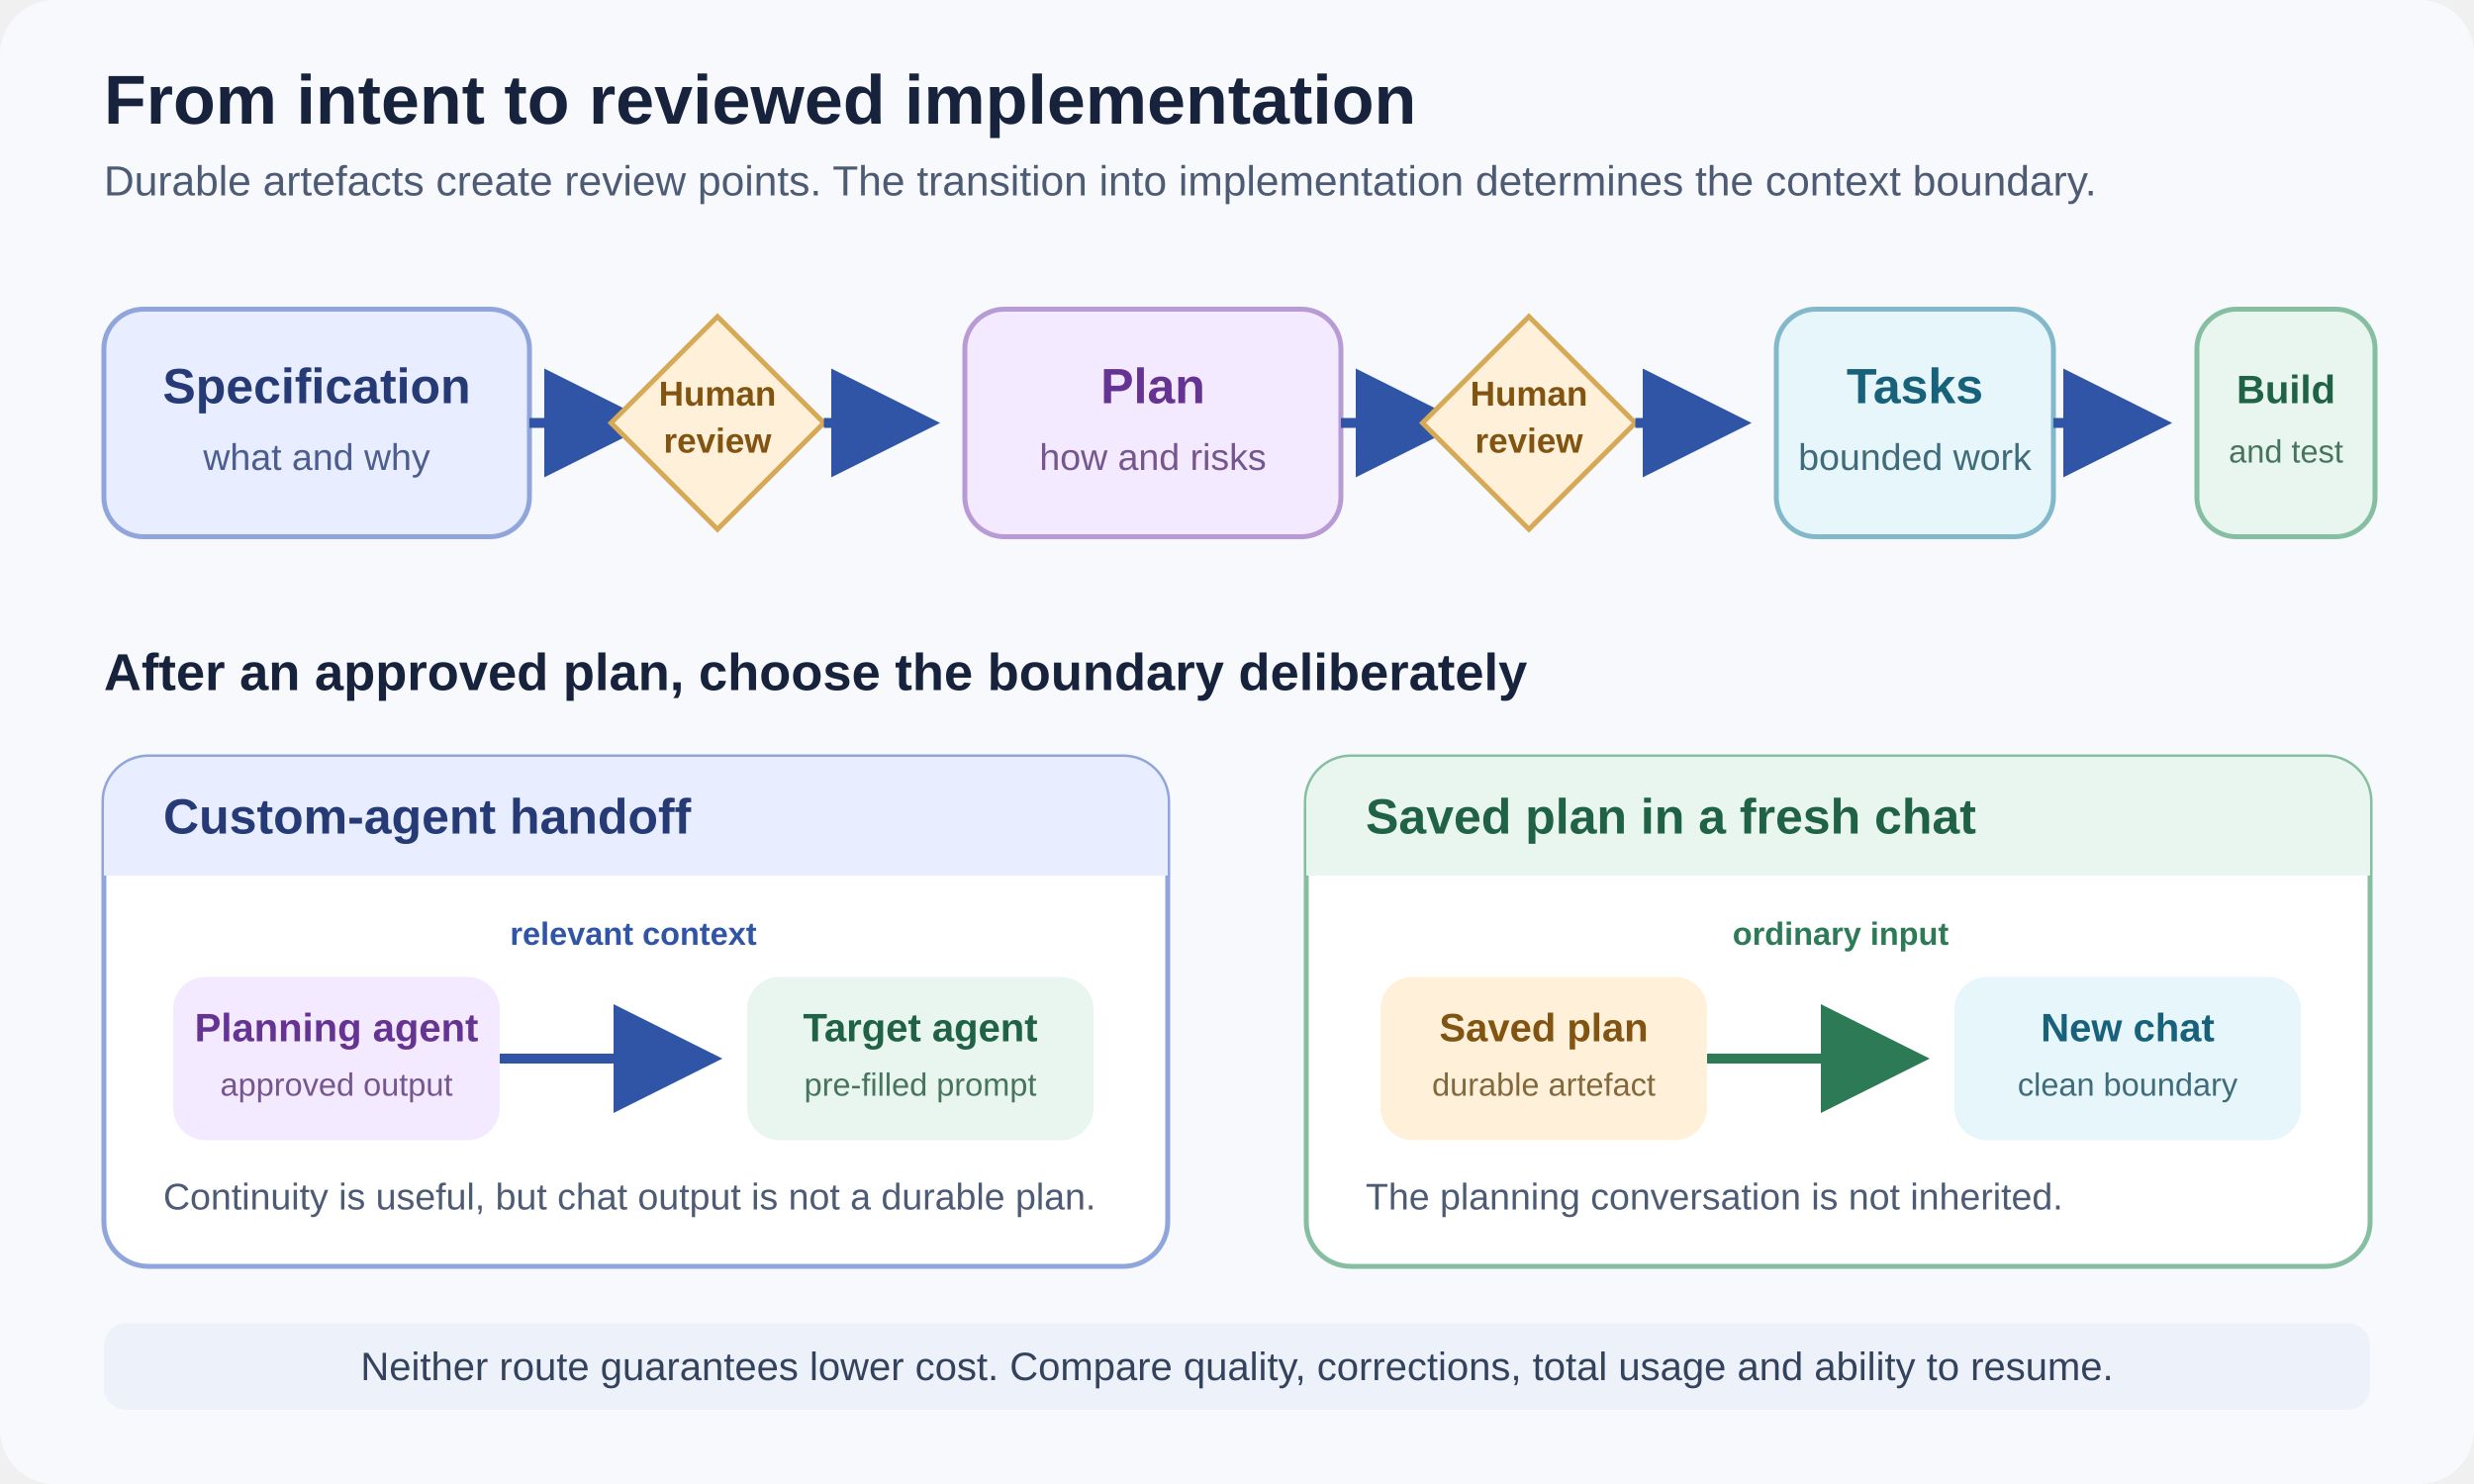
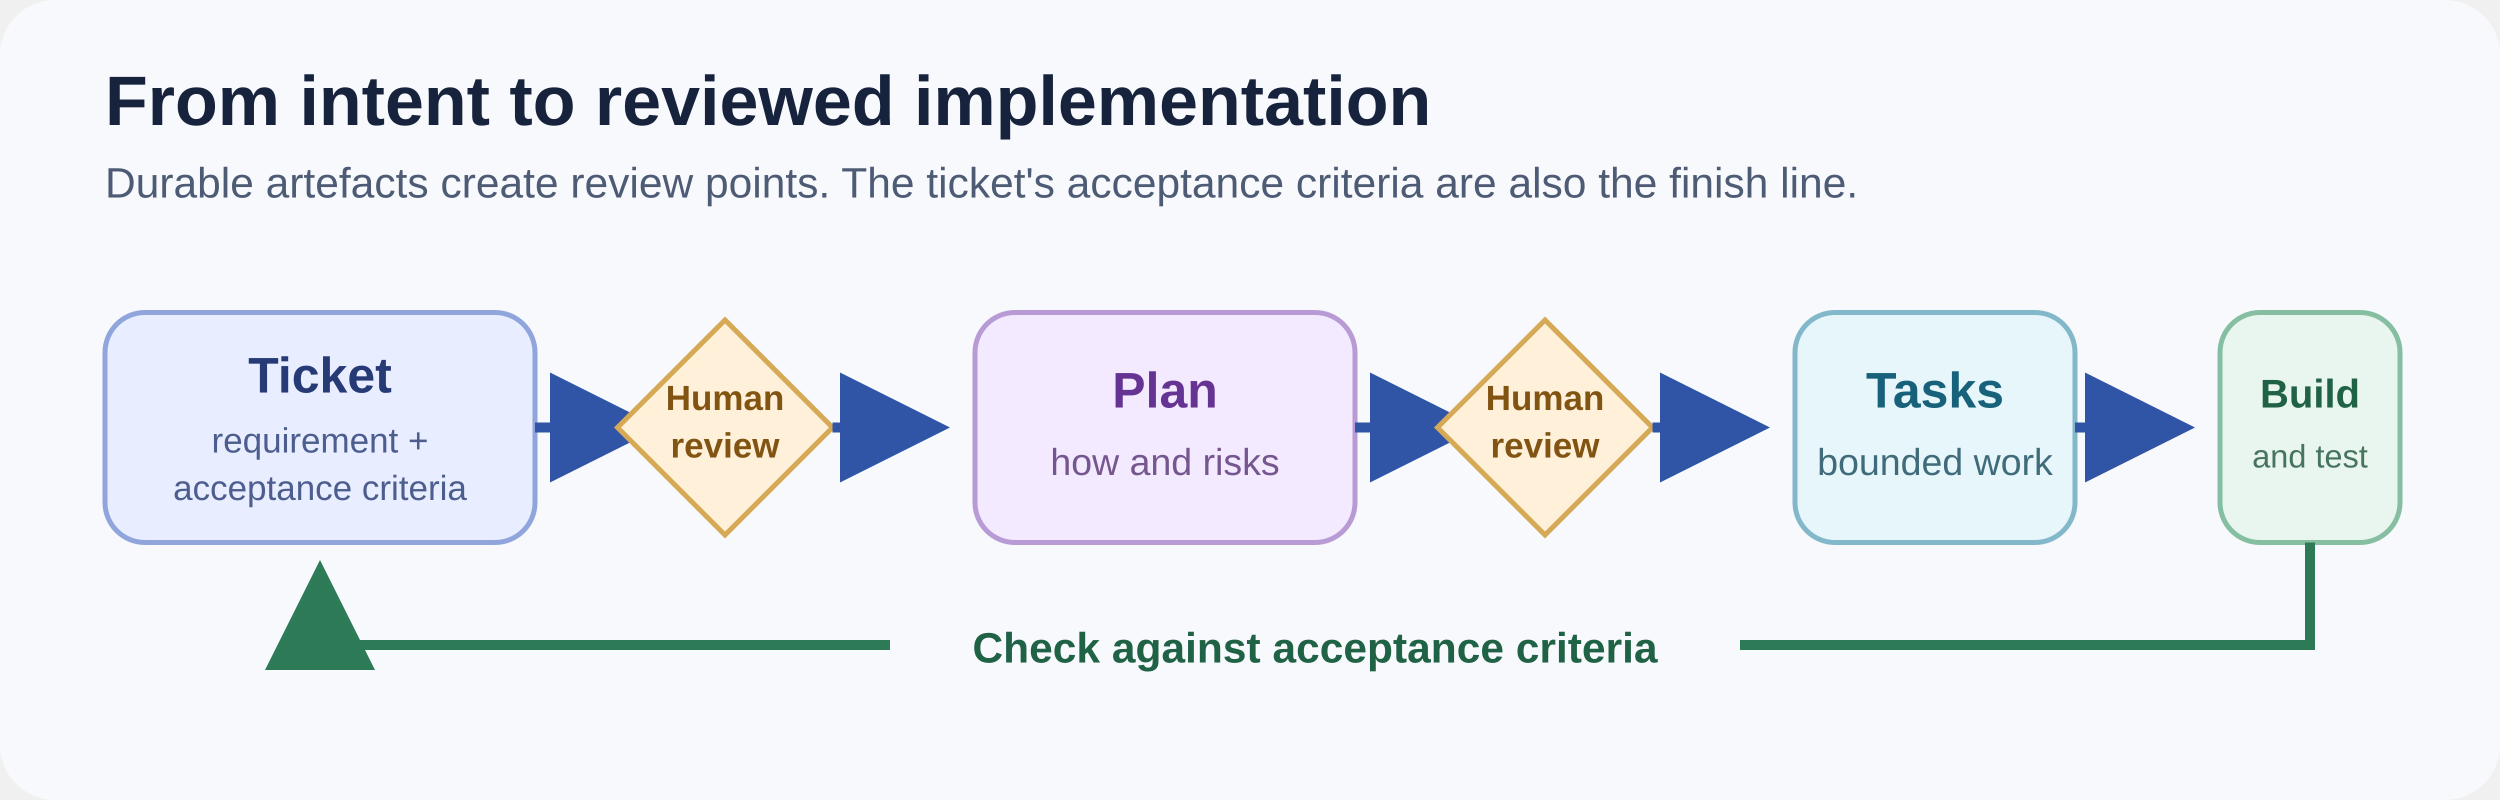
- <svg xmlns="http://www.w3.org/2000/svg" width="1000" height="600" viewBox="0 0 1000 600" role="img" aria-labelledby="title desc">
+ <svg xmlns="http://www.w3.org/2000/svg" width="1000" height="320" viewBox="0 0 1000 320" role="img" aria-labelledby="title desc">
  <defs>
    <marker id="arrow" markerWidth="11" markerHeight="11" refX="9" refY="5.5" orient="auto">
      <path d="M0,0 L11,5.5 L0,11 z" fill="#3155a6" />
    </marker>
    <marker id="greenArrow" markerWidth="11" markerHeight="11" refX="9" refY="5.5" orient="auto">
      <path d="M0,0 L11,5.5 L0,11 z" fill="#2d7a57" />
    </marker>
  </defs>
-   <rect width="1000" height="600" rx="22" fill="#f7f9fc" />
+   <rect width="1000" height="320" rx="22" fill="#f7f9fc" />
  <text x="42" y="50" font-family="Segoe UI, Arial, sans-serif" font-size="28" font-weight="700" fill="#17233c">From intent to reviewed implementation</text>
-   <text x="42" y="79" font-family="Segoe UI, Arial, sans-serif" font-size="17" fill="#4d5b75">Durable artefacts create review points. The transition into implementation determines the context boundary.</text>
+   <text x="42" y="79" font-family="Segoe UI, Arial, sans-serif" font-size="17" fill="#4d5b75">Durable artefacts create review points. The ticket's acceptance criteria are also the finish line.</text>
  <g font-family="Segoe UI, Arial, sans-serif">
    <rect x="42" y="125" width="172" height="92" rx="16" fill="#e8edff" stroke="#8fa5db" stroke-width="2" />
-     <text x="128" y="163" text-anchor="middle" font-size="20" font-weight="700" fill="#263b76">Specification</text>
-     <text x="128" y="190" text-anchor="middle" font-size="15" fill="#4c5d8e">what and why</text>
+     <text x="128" y="157" text-anchor="middle" font-size="20" font-weight="700" fill="#263b76">Ticket</text>
+     <text x="128" y="181" text-anchor="middle" font-size="14" fill="#4c5d8e">requirement +</text>
+     <text x="128" y="200" text-anchor="middle" font-size="14" fill="#4c5d8e">acceptance criteria</text>
    <line x1="214" y1="171" x2="256" y2="171" stroke="#3155a6" stroke-width="4" marker-end="url(#arrow)" />
    <polygon points="290,128 333,171 290,214 247,171" fill="#fff1d9" stroke="#d6a957" stroke-width="2" />
    <text x="290" y="164" text-anchor="middle" font-size="14" font-weight="700" fill="#815412">Human</text>
    <text x="290" y="183" text-anchor="middle" font-size="14" font-weight="700" fill="#815412">review</text>
    <line x1="333" y1="171" x2="372" y2="171" stroke="#3155a6" stroke-width="4" marker-end="url(#arrow)" />
    <rect x="390" y="125" width="152" height="92" rx="16" fill="#f3eaff" stroke="#b89bd5" stroke-width="2" />
    <text x="466" y="163" text-anchor="middle" font-size="20" font-weight="700" fill="#653493">Plan</text>
    <text x="466" y="190" text-anchor="middle" font-size="15" fill="#76568f">how and risks</text>
    <line x1="542" y1="171" x2="584" y2="171" stroke="#3155a6" stroke-width="4" marker-end="url(#arrow)" />
    <polygon points="618,128 661,171 618,214 575,171" fill="#fff1d9" stroke="#d6a957" stroke-width="2" />
    <text x="618" y="164" text-anchor="middle" font-size="14" font-weight="700" fill="#815412">Human</text>
    <text x="618" y="183" text-anchor="middle" font-size="14" font-weight="700" fill="#815412">review</text>
    <line x1="661" y1="171" x2="700" y2="171" stroke="#3155a6" stroke-width="4" marker-end="url(#arrow)" />
    <rect x="718" y="125" width="112" height="92" rx="16" fill="#e7f6fb" stroke="#82b8ca" stroke-width="2" />
    <text x="774" y="163" text-anchor="middle" font-size="20" font-weight="700" fill="#17617a">Tasks</text>
    <text x="774" y="190" text-anchor="middle" font-size="15" fill="#3f6b7a">bounded work</text>
    <line x1="830" y1="171" x2="870" y2="171" stroke="#3155a6" stroke-width="4" marker-end="url(#arrow)" />
    <rect x="888" y="125" width="72" height="92" rx="16" fill="#e9f6ef" stroke="#86bea2" stroke-width="2" />
    <text x="924" y="163" text-anchor="middle" font-size="16" font-weight="700" fill="#1f6245">Build</text>
    <text x="924" y="187" text-anchor="middle" font-size="13" fill="#47745f">and test</text>
  </g>
-   <text x="42" y="279" font-family="Segoe UI, Arial, sans-serif" font-size="21" font-weight="700" fill="#17233c">After an approved plan, choose the boundary deliberately</text>
-   <rect x="42" y="306" width="430" height="206" rx="18" fill="#ffffff" stroke="#8fa5db" stroke-width="2" />
-   <rect x="42" y="306" width="430" height="48" rx="18" fill="#e8edff" />
-   <path d="M42 336 V354 H472 V336" fill="#e8edff" />
-   <text x="66" y="337" font-family="Segoe UI, Arial, sans-serif" font-size="20" font-weight="700" fill="#263b76">Custom-agent handoff</text>
-   <text x="256" y="382" text-anchor="middle" font-family="Segoe UI, Arial, sans-serif" font-size="13" font-weight="700" fill="#3155a6">relevant context</text>
-   <rect x="70" y="395" width="132" height="66" rx="13" fill="#f3eaff" />
-   <text x="136" y="421" text-anchor="middle" font-family="Segoe UI, Arial, sans-serif" font-size="16" font-weight="700" fill="#653493">Planning agent</text>
-   <text x="136" y="443" text-anchor="middle" font-family="Segoe UI, Arial, sans-serif" font-size="13" fill="#76568f">approved output</text>
-   <line x1="202" y1="428" x2="284" y2="428" stroke="#3155a6" stroke-width="4" marker-end="url(#arrow)" />
-   <rect x="302" y="395" width="140" height="66" rx="13" fill="#e9f6ef" />
-   <text x="372" y="421" text-anchor="middle" font-family="Segoe UI, Arial, sans-serif" font-size="16" font-weight="700" fill="#1f6245">Target agent</text>
-   <text x="372" y="443" text-anchor="middle" font-family="Segoe UI, Arial, sans-serif" font-size="13" fill="#47745f">pre-filled prompt</text>
-   <text x="66" y="489" font-family="Segoe UI, Arial, sans-serif" font-size="15" fill="#4d5b75">Continuity is useful, but chat output is not a durable plan.</text>
-   <rect x="528" y="306" width="430" height="206" rx="18" fill="#ffffff" stroke="#86bea2" stroke-width="2" />
-   <rect x="528" y="306" width="430" height="48" rx="18" fill="#e9f6ef" />
-   <path d="M528 336 V354 H958 V336" fill="#e9f6ef" />
-   <text x="552" y="337" font-family="Segoe UI, Arial, sans-serif" font-size="20" font-weight="700" fill="#1f6245">Saved plan in a fresh chat</text>
-   <text x="744" y="382" text-anchor="middle" font-family="Segoe UI, Arial, sans-serif" font-size="13" font-weight="700" fill="#2d7a57">ordinary input</text>
-   <rect x="558" y="395" width="132" height="66" rx="13" fill="#fff1d9" />
-   <text x="624" y="421" text-anchor="middle" font-family="Segoe UI, Arial, sans-serif" font-size="16" font-weight="700" fill="#815412">Saved plan</text>
-   <text x="624" y="443" text-anchor="middle" font-family="Segoe UI, Arial, sans-serif" font-size="13" fill="#82683c">durable artefact</text>
-   <line x1="690" y1="428" x2="772" y2="428" stroke="#2d7a57" stroke-width="4" marker-end="url(#greenArrow)" />
-   <rect x="790" y="395" width="140" height="66" rx="13" fill="#e7f6fb" />
-   <text x="860" y="421" text-anchor="middle" font-family="Segoe UI, Arial, sans-serif" font-size="16" font-weight="700" fill="#17617a">New chat</text>
-   <text x="860" y="443" text-anchor="middle" font-family="Segoe UI, Arial, sans-serif" font-size="13" fill="#3f6b7a">clean boundary</text>
-   <text x="552" y="489" font-family="Segoe UI, Arial, sans-serif" font-size="15" fill="#4d5b75">The planning conversation is not inherited.</text>
-   <rect x="42" y="535" width="916" height="35" rx="9" fill="#edf2fa" />
-   <text x="500" y="558" text-anchor="middle" font-family="Segoe UI, Arial, sans-serif" font-size="16" fill="#33425d">Neither route guarantees lower cost. Compare quality, corrections, total usage and ability to resume.</text>
+   <path d="M924 217 V258 H128 V232" fill="none" stroke="#2d7a57" stroke-width="4" marker-end="url(#greenArrow)" />
+   <rect x="356" y="244" width="340" height="30" rx="9" fill="#f7f9fc" />
+   <text x="526" y="265" text-anchor="middle" font-family="Segoe UI, Arial, sans-serif" font-size="17" font-weight="700" fill="#1f6245">Check against acceptance criteria</text>
</svg>
